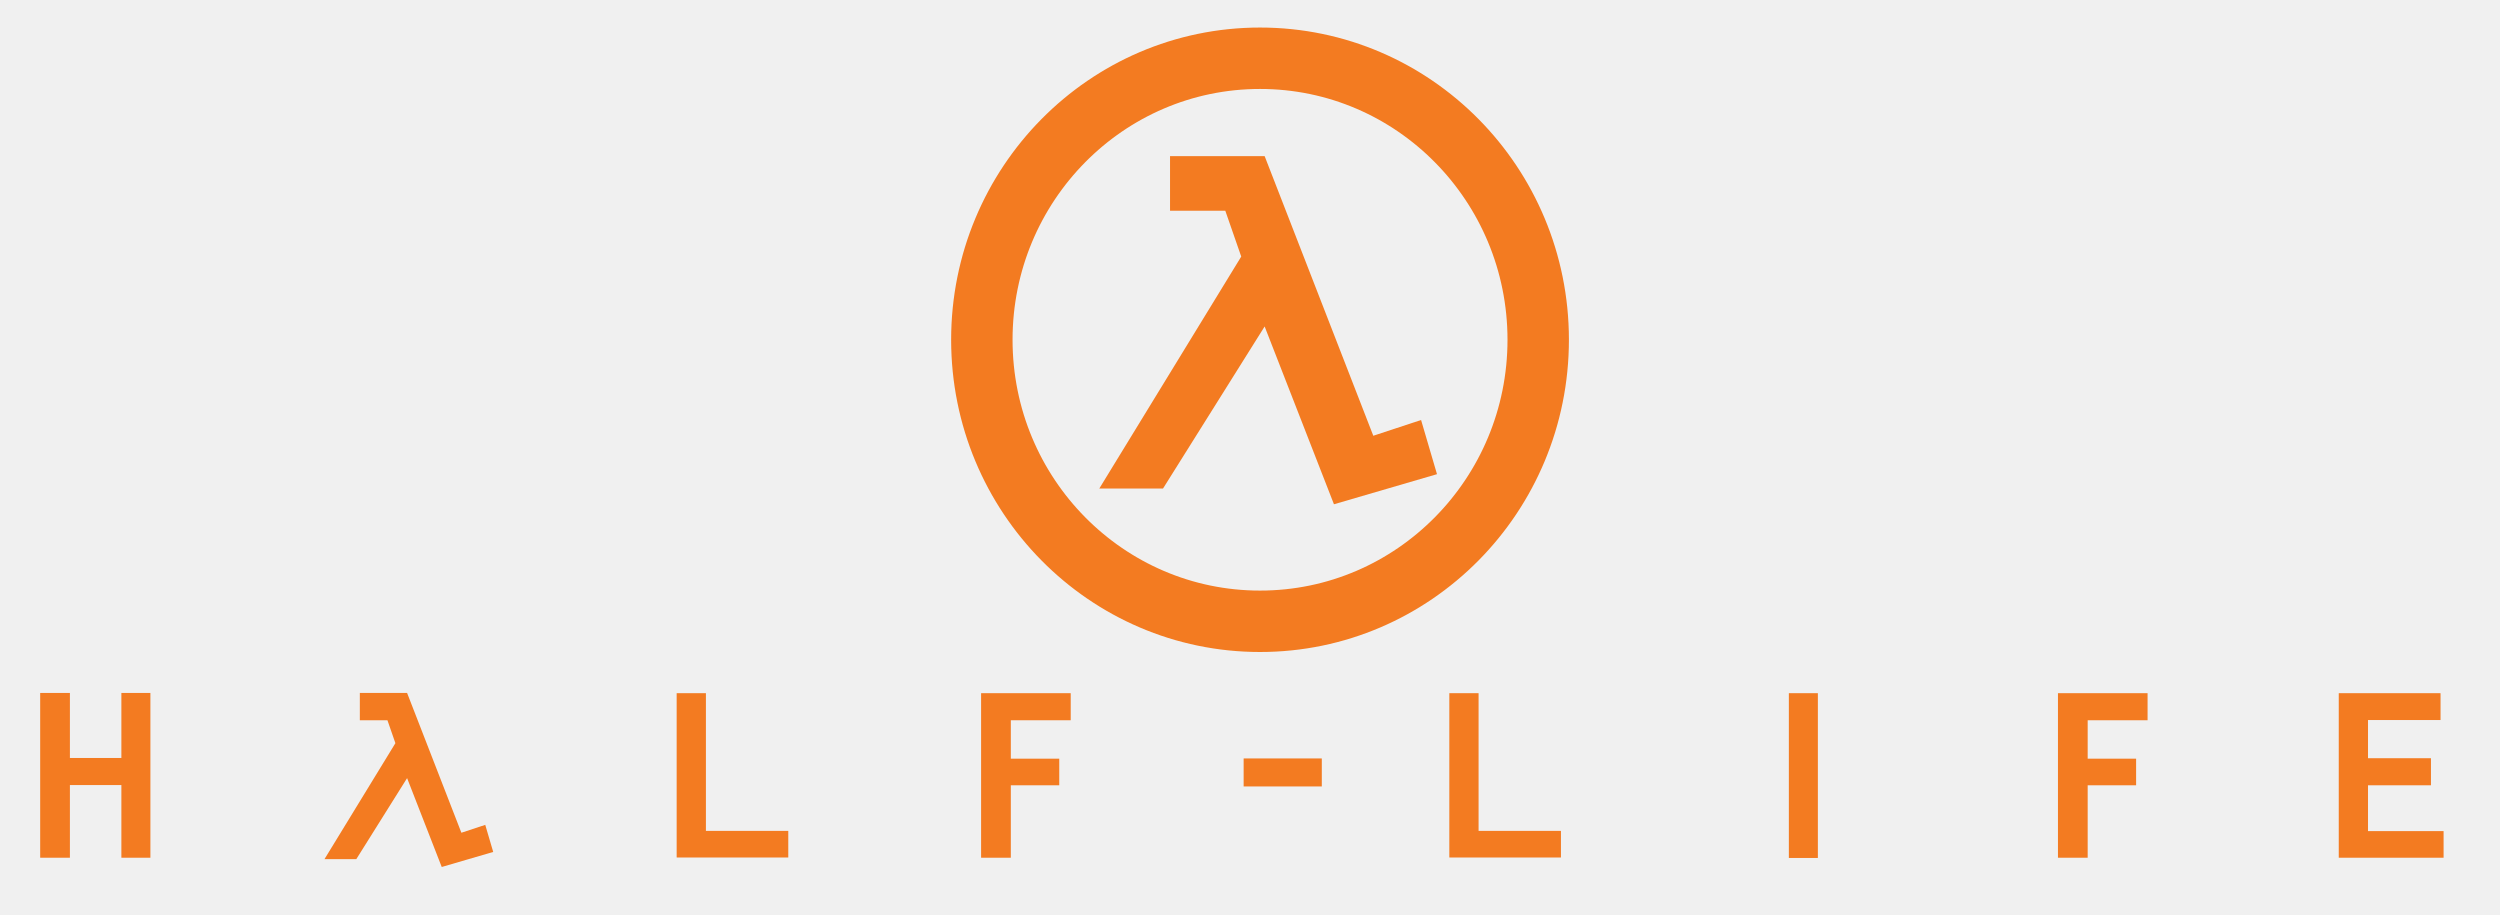
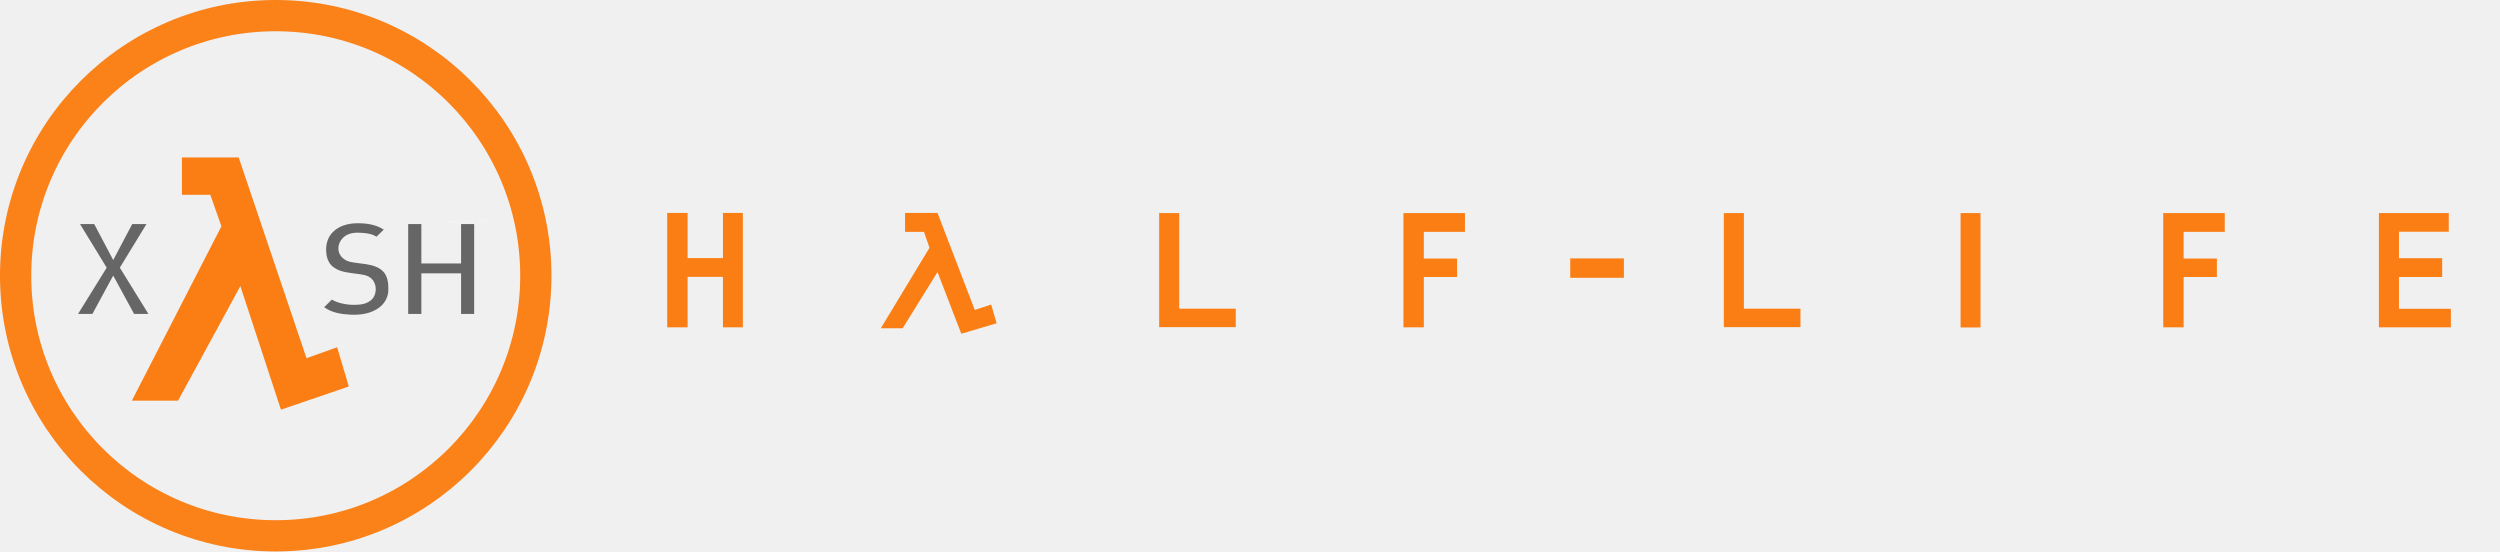
- <svg xmlns="http://www.w3.org/2000/svg" version="1.1" id="Layer_1" x="0px" y="0px" width="410px" height="150px" viewBox="0 0 410 150" enable-background="new 0 0 410 150" xml:space="preserve">
-   <defs id="defs6" />
-   <path style="fill:#f37b21;stroke-width:0.296" d="m 218.769,82.7 -11.368,-29.158 -16.667,26.576 h -10.449 l 23.277,-38.04 -2.613,-7.518 h -9.064 v -8.958 h 15.515 l 17.821,45.861 7.835,-2.583 2.611,8.884 z" id="path2" />
-   <path style="fill:none;stroke:#f37b21;stroke-width:10.072" d="m 252.266,55.722 c 0,25.502 -20.424,46.17 -45.621,46.17 -25.197,0 -45.622,-20.667 -45.622,-46.17 0,-25.499 20.424,-46.169 45.622,-46.169 25.197,0 45.621,20.67 45.621,46.169 z" id="path4" />
-   <g transform="matrix(0.6395999,0,0,0.6325728,6.589978,113.3402)" id="g22" style="fill:#f37b21;fill-opacity:1">
-     <path d="M 28.26,0.48 V 43.2 H 20.82 V 24.36 H 7.62 V 43.2 H 0 V 0.48 h 7.62 v 16.86 h 13.2 V 0.48 Z" id="path2-3" style="fill:#f37b21;fill-opacity:1" />
-     <path d="m 116.16,41.7 -13.2,3.9 -8.88,-23.04 -13.02,21 H 72.9 L 91.08,13.5 89.04,7.56 H 81.96 V 0.48 h 12.12 l 13.92,36.24 6.12,-2.04 z" id="path4-4" style="fill:#f37b21;fill-opacity:1" />
-     <path d="m 170.7,36.24 h 21.119 v 6.9 h -28.62 V 0.54 h 6.9 0.601 z" id="path6" style="fill:#f37b21;fill-opacity:1" />
-     <path d="m 263.639,0.54 h 0.6 v 7.02 h -15.36 v 9.96 H 261.3 v 6.9 H 248.879 V 43.2 H 241.26 V 0.54 Z" id="path8" style="fill:#f37b21;fill-opacity:1" />
-     <path d="m 308.579,17.46 h 20.04 v 7.26 h -20.04 z" id="path10" style="fill:#f37b21;fill-opacity:1" />
-     <path d="m 368.819,36.24 h 21.119 v 6.9 H 361.319 V 0.54 h 6.899 0.601 z" id="path12" style="fill:#f37b21;fill-opacity:1" />
-     <path d="m 448.378,0.54 h 6.779 0.66 v 42.72 h -7.439 z" id="path14" style="fill:#f37b21;fill-opacity:1" />
-     <path d="m 539.757,0.54 h 0.6 v 7.02 h -15.36 v 9.96 h 12.421 v 6.9 H 524.997 V 43.2 h -7.619 V 0.54 Z" id="path16" style="fill:#f37b21;fill-opacity:1" />
-     <path d="m 616.257,36.3 v 6.9 h -26.88 V 0.54 h 25.5 0.6 V 7.5 h -18.6 v 9.9 h 16.14 v 7.02 h -16.14 V 36.3 Z" id="path18" style="fill:#f37b21;fill-opacity:1" />
+ <svg xmlns="http://www.w3.org/2000/svg" height="176.476" viewBox="0 0 1251.736 276.111" width="800.046">
+   <g fill="#fff" fill-opacity=".4" stroke-width="3.911">
+     <path d="M224.463 110.537q0 .376-.09.632-.135.382-.432.382-.198 0-.413-.09-.26-.11-.285-.27.088 0 .206.032.276.072.344.072.266 0 .401-.266.106-.213.106-.51 0-.21-.137-.598-.135-.391-.135-.545 0-.046.025-.075.028-.03.075-.03.122 0 .238.562.097.476.097.704zM225.668 110.857q0 .319-.185.5-.184.182-.51.182-.178 0-.275-.085-.097-.084-.097-.26 0-.247.322-.497.307-.238.567-.238.119 0 .156.147.022.085.022.25zm-.19.087q0-.037-.01-.072-.01-.037-.026-.084-.05.034-.166.169-.06.069-.103.1 0-.06.012-.097l.041-.09q-.138 0-.288.115-.147.116-.147.25 0 .09.1.09.191 0 .37-.093.215-.113.215-.288zM226.957 110.985q0 .153-.116.344-.13.216-.272.216-.04 0-.069-.044-.025-.047-.025-.09 0-.057.12-.176.121-.122.121-.166 0-.028-.01-.056t-.012-.038q-.234.054-.479.27-.24.215-.366.244-.025-.07-.025-.141 0-.088.041-.185.028-.069.094-.166.11-.165.232-.375l.216-.379q.156-.269.228-.382.038-.056.066-.084.041-.038.097-.05.038.012.053.047.02.034.02.081 0 .107-.138.288-.25.326-.257.338-.14.213-.14.385l.01.031q.171-.084.203-.097.128-.053.219-.053.1 0 .147.069.047.066.047.169zM228.41 110.8q0 .213-.104.454-.113.266-.279.366-.034-.04-.06-.09-.022-.05-.022-.1 0-.054.157-.317.069-.116.063-.203v-.04q-.116.034-.4.209l-.57.35q-.044 0-.081-.031-.034-.035-.034-.075 0-.066.21-.441.063-.113.225-.392.05.066.066.148.016.078.016.187v.072q.288-.172.45-.26.179-.096.245-.096.044 0 .08.1.042.1.042.16zM231.128 111.407q0 .057-.05.088-.047.028-.106.028-.053 0-.134-.012-.185-.029-.238-.029-.094 0-.37.022-.156.013-.225.013-.19 0-.19-.191 0-.182.118-.52.066-.19.247-.625.163-.391.207-.551.016-.05.025-.066.025-.037.063-.037.059 0 .1.087.041.085.041.154 0 .11-.128.369-.129.256-.25.504-.135.294-.135.447 0 .078.066.11.047.022.138.022.069 0 .237-.016.17-.019.226-.019.14 0 .231.04.129.057.129.182zM232.292 110.857q0 .319-.184.5-.185.182-.51.182-.179 0-.276-.085-.097-.084-.097-.26 0-.247.323-.497.306-.238.566-.238.12 0 .157.147.022.085.022.25zm-.19.087q0-.037-.01-.072l-.025-.084q-.05.034-.166.169-.06.069-.103.1 0-.06.013-.097.025-.053.04-.09-.137 0-.287.115-.147.116-.147.25 0 .09.1.09.19 0 .369-.093.216-.113.216-.288zM233.61 110.79q0 .101-.053.214-.05.112-.128.187v-.043q0-.038.01-.116.01-.078.01-.116 0-.053-.016-.078-.016-.028-.066-.028-.148 0-.367.228l-.472.498q-.019 0-.038-.004l-.062-.015q.01-.113.078-.25.185-.373.19-.398l.039-.147q.013-.047.034-.097.025-.053.056-.094.034-.044.088-.066l.03.376.207-.169q.138-.11.238-.11.1 0 .163.066t.063.163zM235.146 110.428q0 .131-.35.347-.338.207-.491.207-.072 0-.097-.05-.022-.05-.022-.141v-.085q.21 0 .381-.062.172-.063.3-.207-.093-.034-.19-.034-.229 0-.485.175-.282.19-.282.407 0 .206.282.288.044.012.529.087.284.044.284.154 0 .047-.103.075-.103.031-.263.031-.4 0-.632-.122-.306-.163-.306-.523 0-.375.375-.597.32-.188.726-.188.122 0 .222.056.122.07.122.182zM236.392 109.868q0 .069-.166.288-.166.219-.166.334 0 .06.069.12.156.137.156.168 0 .041-.028.079-.025.037-.066.037-.034 0-.097-.037-.044-.025-.169-.122l-.072.137q-.088.166-.119.241l-.094.288q-.08.194-.203.194v-.072q0-.222.144-.526.028-.056.156-.29-.247-.135-.544-.135 0-.116.047-.17.05-.055.166-.055.106 0 .266.037l.156.038q.06-.02.163-.204.253-.444.344-.51.025.04.041.082.02.04.02.078zM237.546 110.985q0 .153-.115.344-.132.216-.273.216-.04 0-.069-.044-.025-.047-.025-.09 0-.057.12-.176.121-.122.121-.166 0-.028-.01-.056l-.013-.038q-.234.054-.478.27-.241.215-.366.244-.025-.07-.025-.141 0-.088.04-.185.029-.069.095-.166.11-.165.231-.375l.216-.379q.156-.269.228-.382.038-.056.066-.084.041-.038.097-.05.038.012.053.047.02.034.02.081 0 .107-.138.288-.25.326-.257.338-.14.213-.14.385l.01.031q.171-.084.203-.097.128-.053.219-.053.1 0 .147.069.047.066.047.169zM240.115 109.965q0 .147-.156.394-.1.156-.329.45-.228.292-.284.382l.234.075q.229.07.229.25-.094.016-.185.029l-.034-.003v-.025q-.05-.013-.08-.013-.06 0-.189.02-.128.018-.194.018-.085 0-.137-.031-.053-.032-.053-.113 0-.066.24-.372.451-.573.454-.58.244-.331.244-.444 0-.043-.03-.065-.029-.022-.116-.022-.06 0-.248.116-.09.056-.147.056l-.053-.01q-.019-.012-.04-.047-.023-.037-.023-.059 0-.131.254-.24.216-.095.375-.095.135 0 .207.1.062.088.062.229zM241.996 110.528q0 .379-.41.67-.375.266-.773.266-.197 0-.313-.1-.116-.1-.116-.292 0-.425.373-.738.353-.297.792-.297.222 0 .334.131.113.132.113.36zm-.19.072q0-.144-.164-.216-.122-.053-.29-.053-.248 0-.517.24-.269.242-.269.486 0 .1.05.144.053.04.16.04.306 0 .638-.169.391-.2.391-.472zM243.43 109.965q0 .147-.157.394-.1.156-.329.45-.228.292-.285.382l.235.075q.229.07.229.25-.094.016-.185.029l-.034-.003v-.025q-.05-.013-.081-.013-.06 0-.188.02-.128.018-.194.018-.084 0-.138-.031-.053-.032-.053-.113 0-.066.241-.372.451-.573.454-.58.244-.331.244-.444 0-.043-.03-.065-.029-.022-.117-.022-.059 0-.247.116-.09.056-.147.056l-.053-.01q-.019-.012-.04-.047-.023-.037-.023-.059 0-.131.253-.24.216-.095.376-.095.135 0 .206.1.063.088.063.229zM244.869 109.965q0 .147-.157.394-.1.156-.328.45-.229.292-.285.382l.234.075q.229.07.229.25-.094.016-.185.029l-.034-.003v-.025q-.05-.013-.08-.013-.06 0-.188.02-.129.018-.194.018-.084 0-.138-.031-.053-.032-.053-.113 0-.066.24-.372.451-.573.455-.58.244-.331.244-.444 0-.043-.031-.065-.028-.022-.116-.022-.06 0-.247.116-.091.056-.147.056l-.053-.01q-.02-.012-.041-.047-.022-.037-.022-.059 0-.131.253-.24.216-.095.375-.095.135 0 .207.1.063.088.063.229z" />
+   </g>
+   <g fill="#fb7e14" stroke-width=".183">
+     <path d="M371.948 106.612v57.268h-9.973v-25.258H344.28v25.258h-10.215v-57.268h10.215v22.602h17.696v-22.602zM481.31 167.098l-11.903-30.886-17.454 28.15h-10.937l24.37-40.298-2.733-7.96h-9.492v-9.492h16.246l18.663 48.581 8.201-2.736 2.737 9.415zM590.436 154.55h28.314v9.249h-38.367v-57.108h10.053zM732.689 106.691h.805v9.413h-20.593v13.349h16.648v9.253h-16.648v25.174h-10.214V106.69zM813.074 129.374v9.733h-26.865v-9.733zM873.157 154.55h28.316v9.249h-38.369v-57.108h10.053zM990.746 106.691h.885v57.271h-9.978v-57.27zM1113.117 106.691h.806v9.413h-20.591v13.349h16.646v9.253h-16.646v25.174h-10.217V106.69zM1227.134 154.63v9.25h-36.035V106.69h34.99v9.33h-24.935v13.27h21.636v9.415h-21.636v15.925z" />
+   </g>
+   <g transform="translate(40.695 37.595)">
+     <circle cx="97.361" cy="100.461" r="130.233" style="opacity:.98;fill:none;stroke:#fb7e14;stroke-width:15.646;stroke-linecap:round;stroke-linejoin:round" />
+     <path d="m128.102 136.27 5.847 19.65-33.974 11.6-20.33-61.86-31.197 57.352H25.33l44.84-87.305-5.563-15.782h-14.21V41.231h28.41L112.78 141.75z" fill="#fb7e14" />
+     <g fill="#666" stroke-width=".661">
+       <path d="m11.723 94.79 1.004 1.642-14.336 23.144h7.187l10.41-19.203c3.485 6.4 6.97 12.802 10.453 19.203h7.164c-4.768-7.715-9.537-15.43-14.304-23.146 4.445-7.278 8.892-14.555 13.338-21.832h-7.135l-9.51 18.02-9.508-18.02h-7.1l12.337 20.191zM137.86 74.184c-4.488.07-9.25 1.41-12.32 4.864-2.409 2.642-3.24 6.378-2.86 9.868.194 2.87 1.388 5.832 3.868 7.459 3.332 2.342 7.525 2.549 11.418 3.126 2.57.35 5.427.554 7.393 2.46 2.228 2.15 2.636 5.772 1.397 8.535-1.21 2.64-4.1 3.983-6.85 4.342-3.93.486-7.996.107-11.75-1.166a14.842 14.842 0 0 1-2.685-1.256l-3.871 3.805c3.946 2.872 8.972 3.58 13.729 3.755 4.775.181 9.842-.62 13.769-3.519 2.683-1.985 4.526-5.129 4.646-8.496.097-3.059-.148-6.384-2.002-8.94-2.148-2.794-5.76-3.802-9.088-4.338-2.688-.422-5.414-.625-8.08-1.175-2.758-.645-5.342-2.78-5.763-5.69-.614-3.614 1.99-7.2 5.384-8.288 2.699-.915 5.617-.632 8.399-.336 1.832.23 3.66.727 5.228 1.728l3.621-3.557c-3.974-2.621-8.924-3.238-13.584-3.181zM163.684 119.576h6.59v-20.31h19.89v20.31h6.553V74.598h-6.553v19.715h-19.89V74.597h-6.59z" />
+     </g>
  </g>
</svg>
